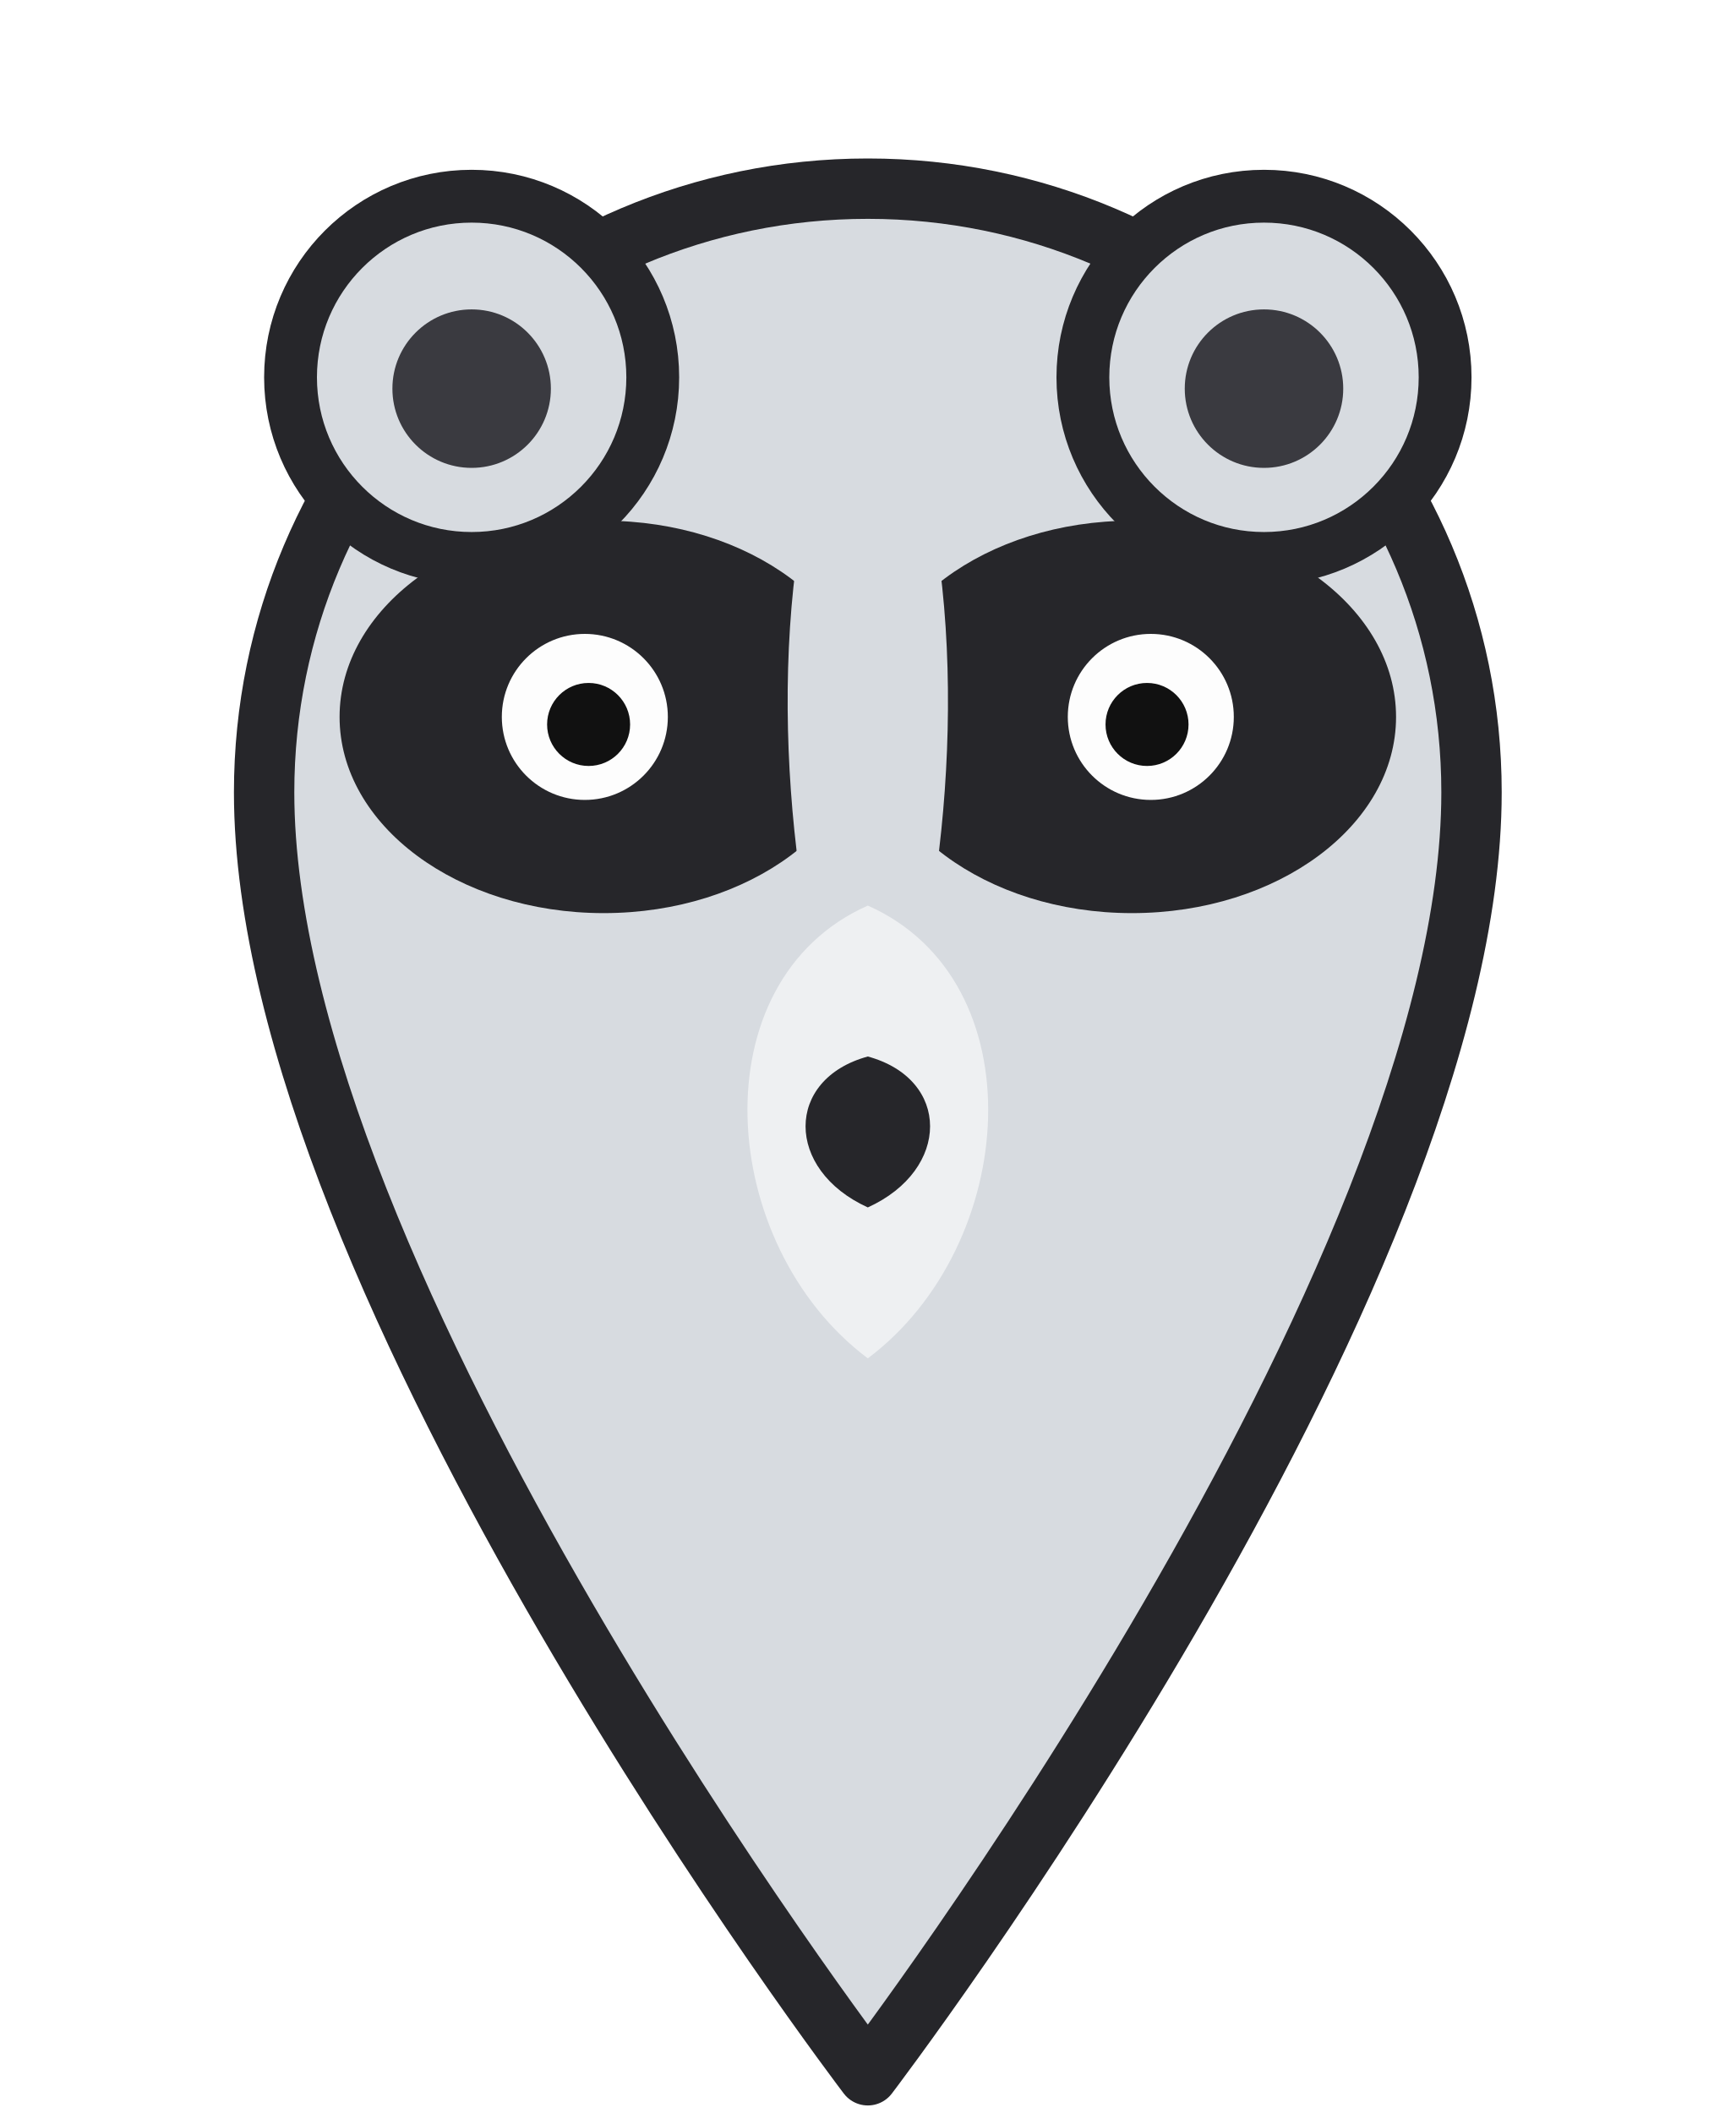
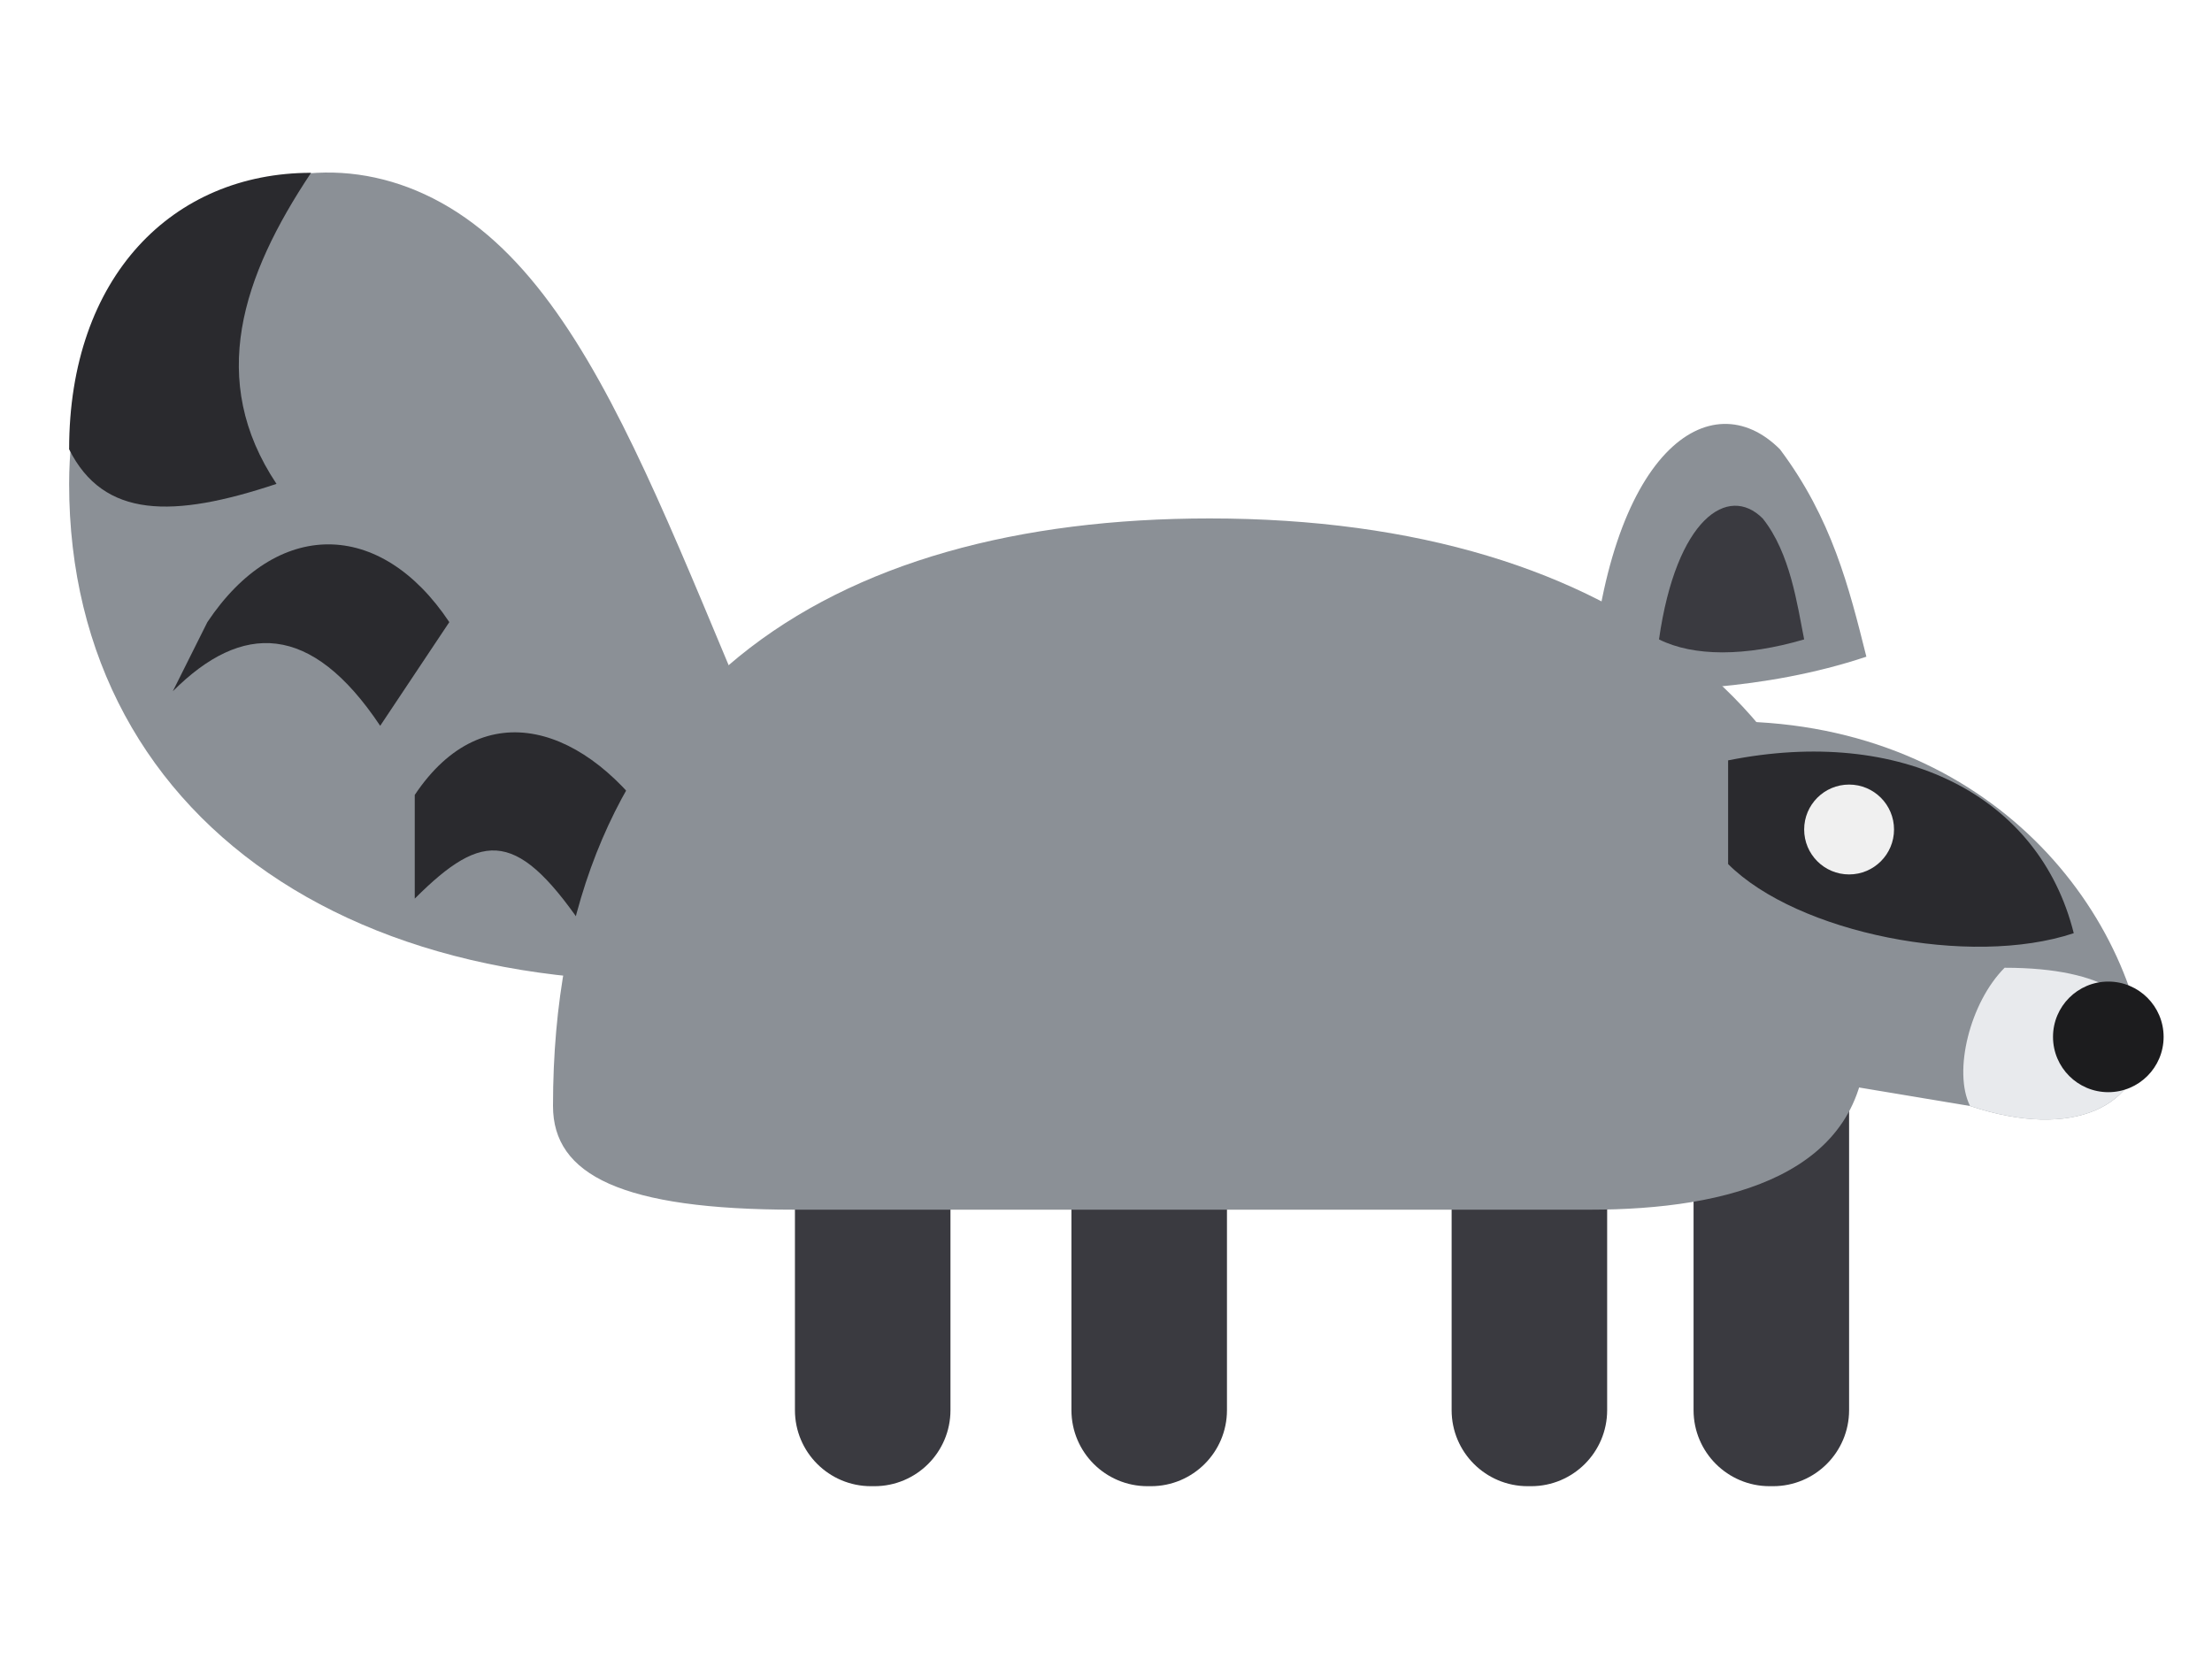
- <svg xmlns="http://www.w3.org/2000/svg" width="46" height="56" viewBox="0 0 46 56">
-   <path d="M23 55 C23 55 7 34 7 21 A16 16 0 1 1 39 21 C39 34 23 55 23 55 Z" fill="#d7dbe0" stroke="#26262a" stroke-width="1.6" stroke-linejoin="round" />
-   <circle cx="12.5" cy="10" r="4.8" fill="#d7dbe0" stroke="#26262a" stroke-width="1.4" />
-   <circle cx="33.5" cy="10" r="4.8" fill="#d7dbe0" stroke="#26262a" stroke-width="1.4" />
-   <circle cx="12.5" cy="10.3" r="2.1" fill="#3a3a40" />
-   <circle cx="33.5" cy="10.3" r="2.1" fill="#3a3a40" />
-   <ellipse cx="16" cy="19" rx="7" ry="5.2" fill="#26262a" />
-   <ellipse cx="30" cy="19" rx="7" ry="5.2" fill="#26262a" />
-   <path d="M23 9 C25.5 13 25.5 20 24.5 25 L21.5 25 C20.5 20 20.5 13 23 9 Z" fill="#d7dbe0" />
-   <circle cx="15.5" cy="19" r="2.2" fill="#fdfdfd" />
-   <circle cx="30.5" cy="19" r="2.2" fill="#fdfdfd" />
-   <circle cx="15.6" cy="19.2" r="1.1" fill="#111111" />
-   <circle cx="30.4" cy="19.2" r="1.1" fill="#111111" />
-   <path d="M23 24 C27.5 26 27 33 23 36 C19 33 18.5 26 23 24 Z" fill="#eef0f2" />
-   <path d="M23 28 C25.2 28.6 25.2 31 23 32 C20.8 31 20.8 28.6 23 28 Z" fill="#26262a" />
+ <svg xmlns="http://www.w3.org/2000/svg" width="64" height="48" viewBox="0 0 64 48">
+   <g fill="#3a3a40">
+     <rect x="23" y="30" width="4.5" height="13" rx="2.2" />
+     <rect x="31" y="31" width="4.5" height="12" rx="2.2" />
+     <rect x="42" y="31" width="4.5" height="12" rx="2.2" />
+     <rect x="49" y="30" width="4.5" height="13" rx="2.2" />
+   </g>
+   <path d="M24 28 C11 30 2 24 2 14 C2 7 8 3 13 6 C18 9 20 18 25 28 Z" fill="#8b9096" />
+   <path d="M2 13 C2 8 5 5 9 5 C7 8 6 11 8 14 C5 15 3 15 2 13 Z" fill="#2a2a2e" />
+   <path d="M6 18 C8 15 11 15 13 18 L11 21 C9 18 7 18 5 20 Z" fill="#2a2a2e" />
+   <path d="M12 23 C14 20 17 21 19 24 L17 27 C15 24 14 24 12 26 Z" fill="#2a2a2e" />
+   <path d="M16 32 C16 20 24 15 35 15 C47 15 54 21 54 30 C54 34 50 35 46 35 L23 35 C18 35 16 34 16 32 Z" fill="#8b9096" />
+   <path d="M48 21 C56 20 61 25 62 30 C62 32 60 33 57 32 L51 31 C48 29 47 25 48 21 Z" fill="#8b9096" />
+   <path d="M46 20 C46.5 13 49.5 11 51.5 13 C53 15 53.5 17 54 19 C51 20 48 20 46 20 Z" fill="#8b9096" />
+   <path d="M48 18.5 C48.5 15 50 14 51 15 C51.8 16 52 17.5 52.2 18.5 C50.5 19 49 19 48 18.5 Z" fill="#3a3a40" />
+   <path d="M50 22 C55 21 59 23 60 27 C57 28 52 27 50 25 Z" fill="#2a2a2e" />
+   <path d="M58 28 C61 28 62 29 62 30 C62 32 60 33 57 32 C56.5 31 57 29 58 28 Z" fill="#e8eaed" />
+   <circle cx="61" cy="30" r="1.6" fill="#1c1c1e" />
+   <circle cx="53.5" cy="24" r="1.3" fill="#f0f0f0" />
</svg>
